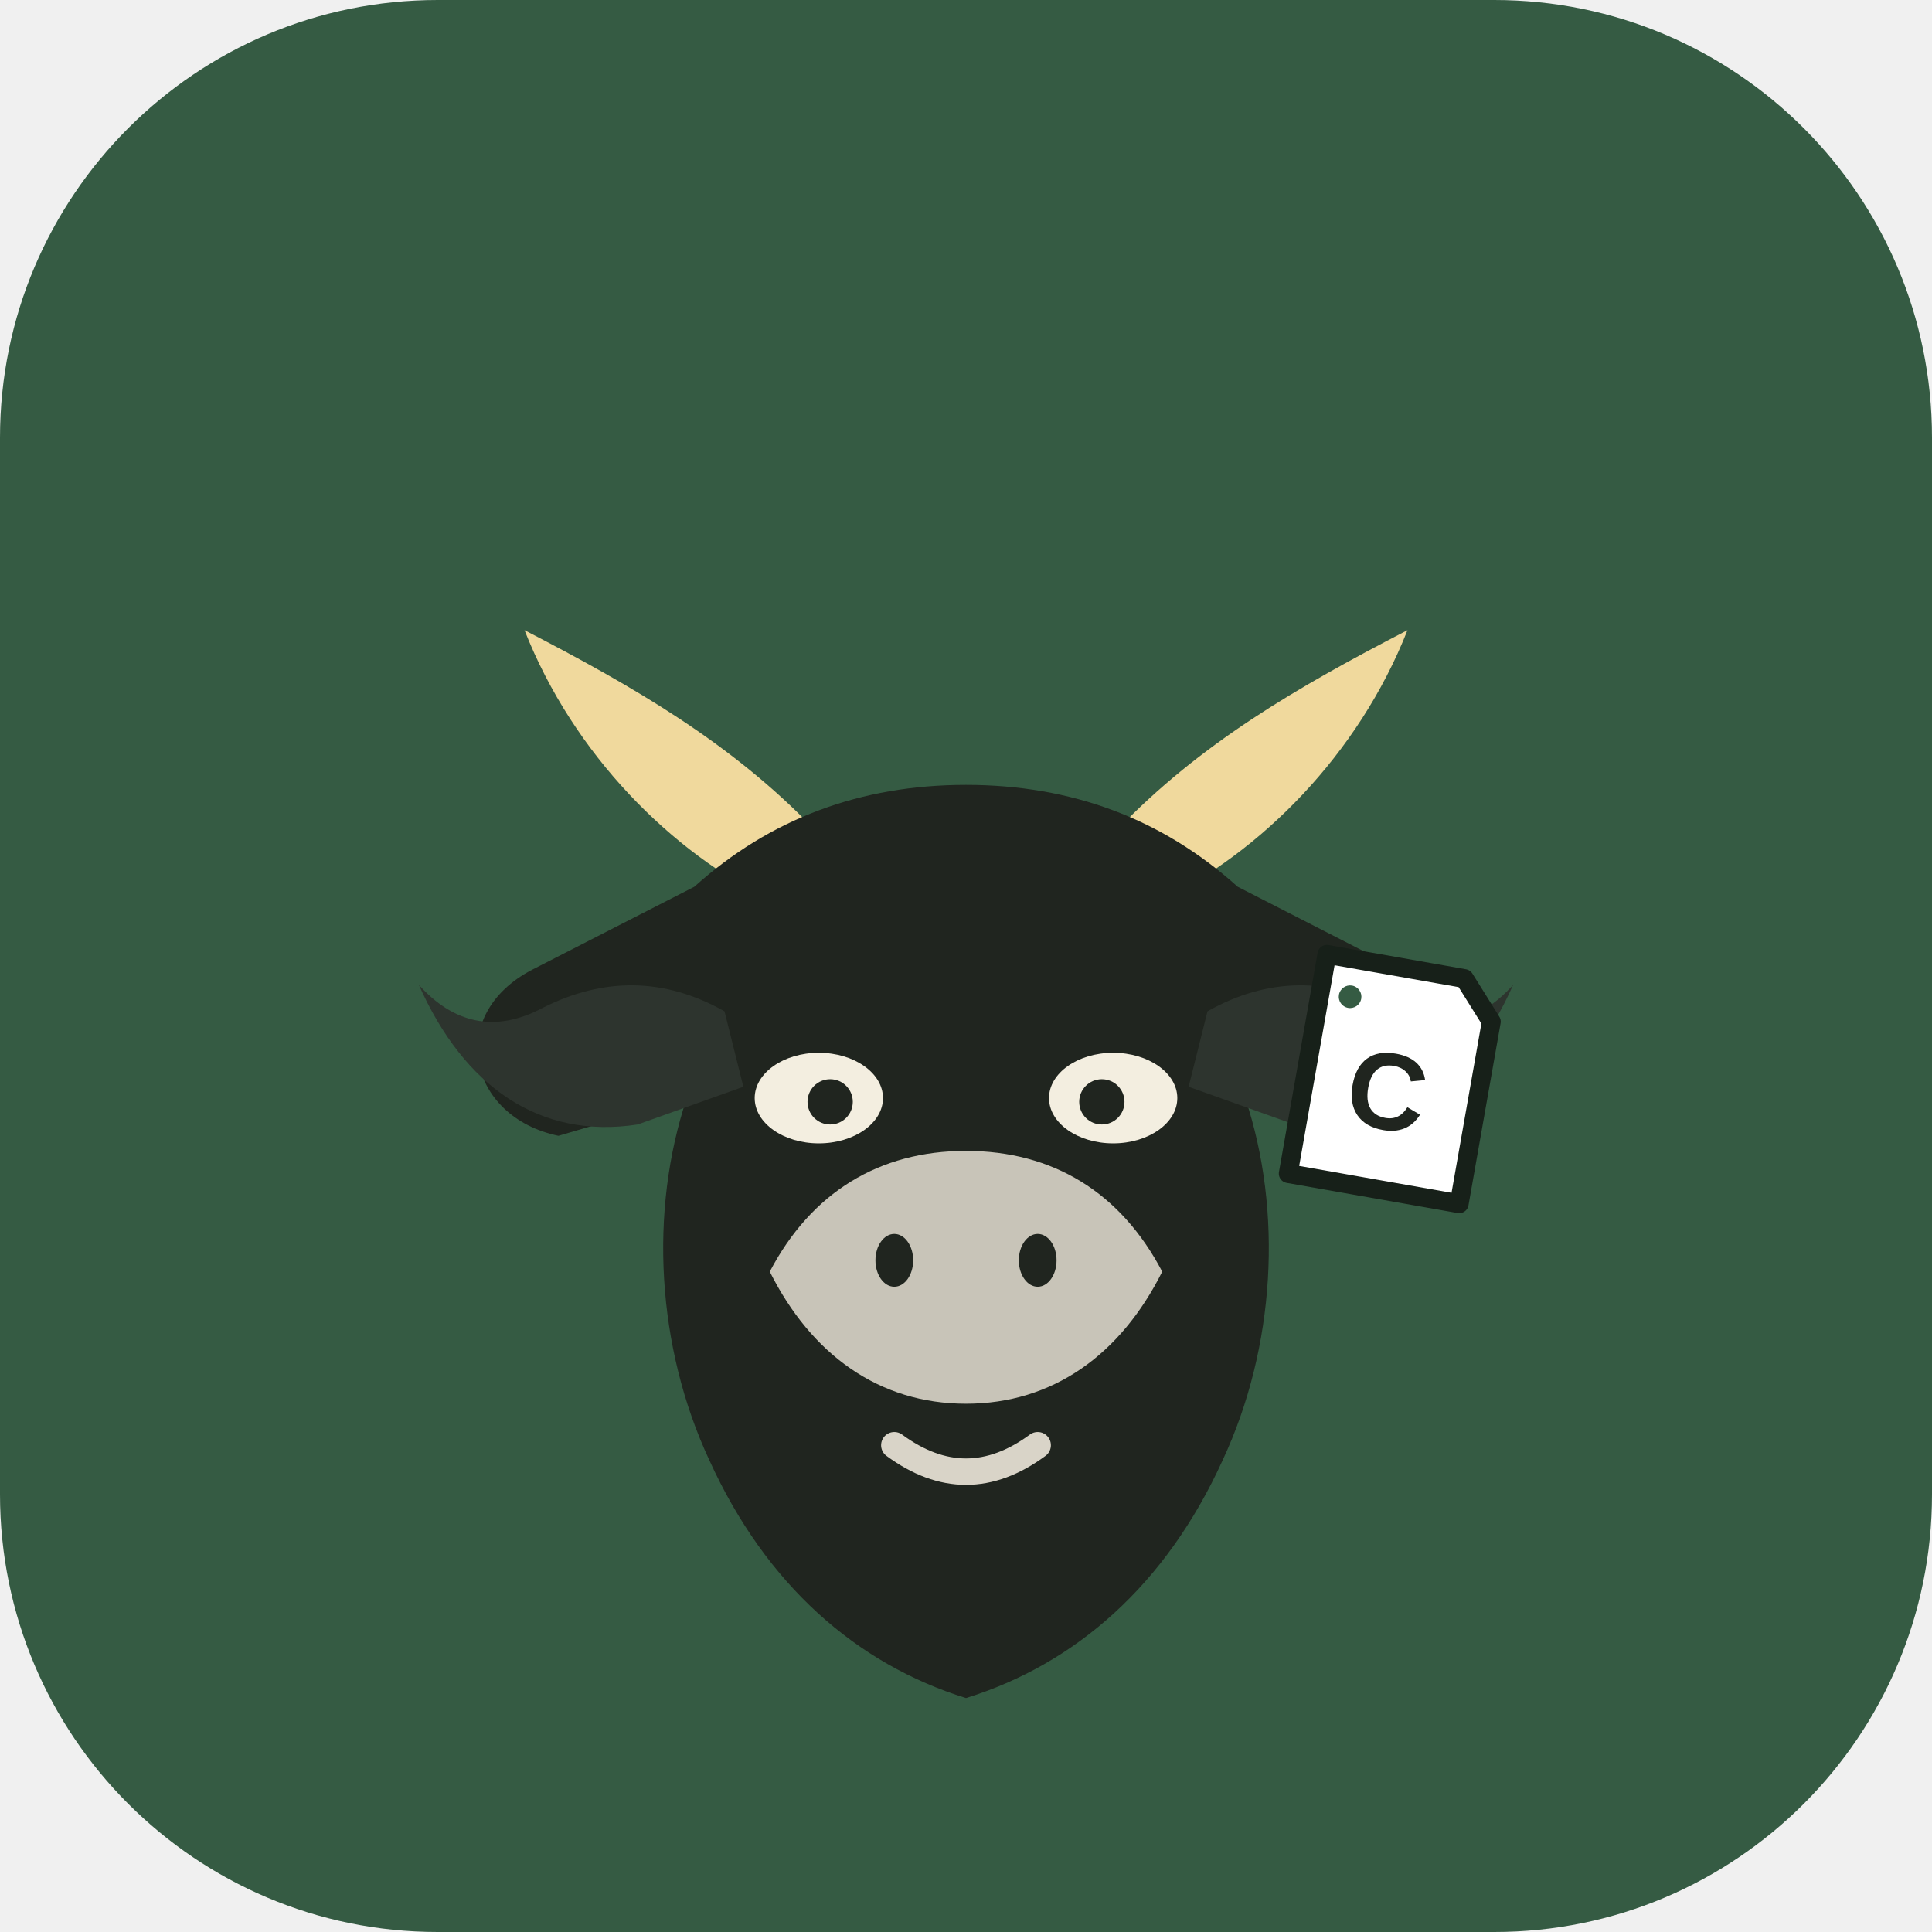
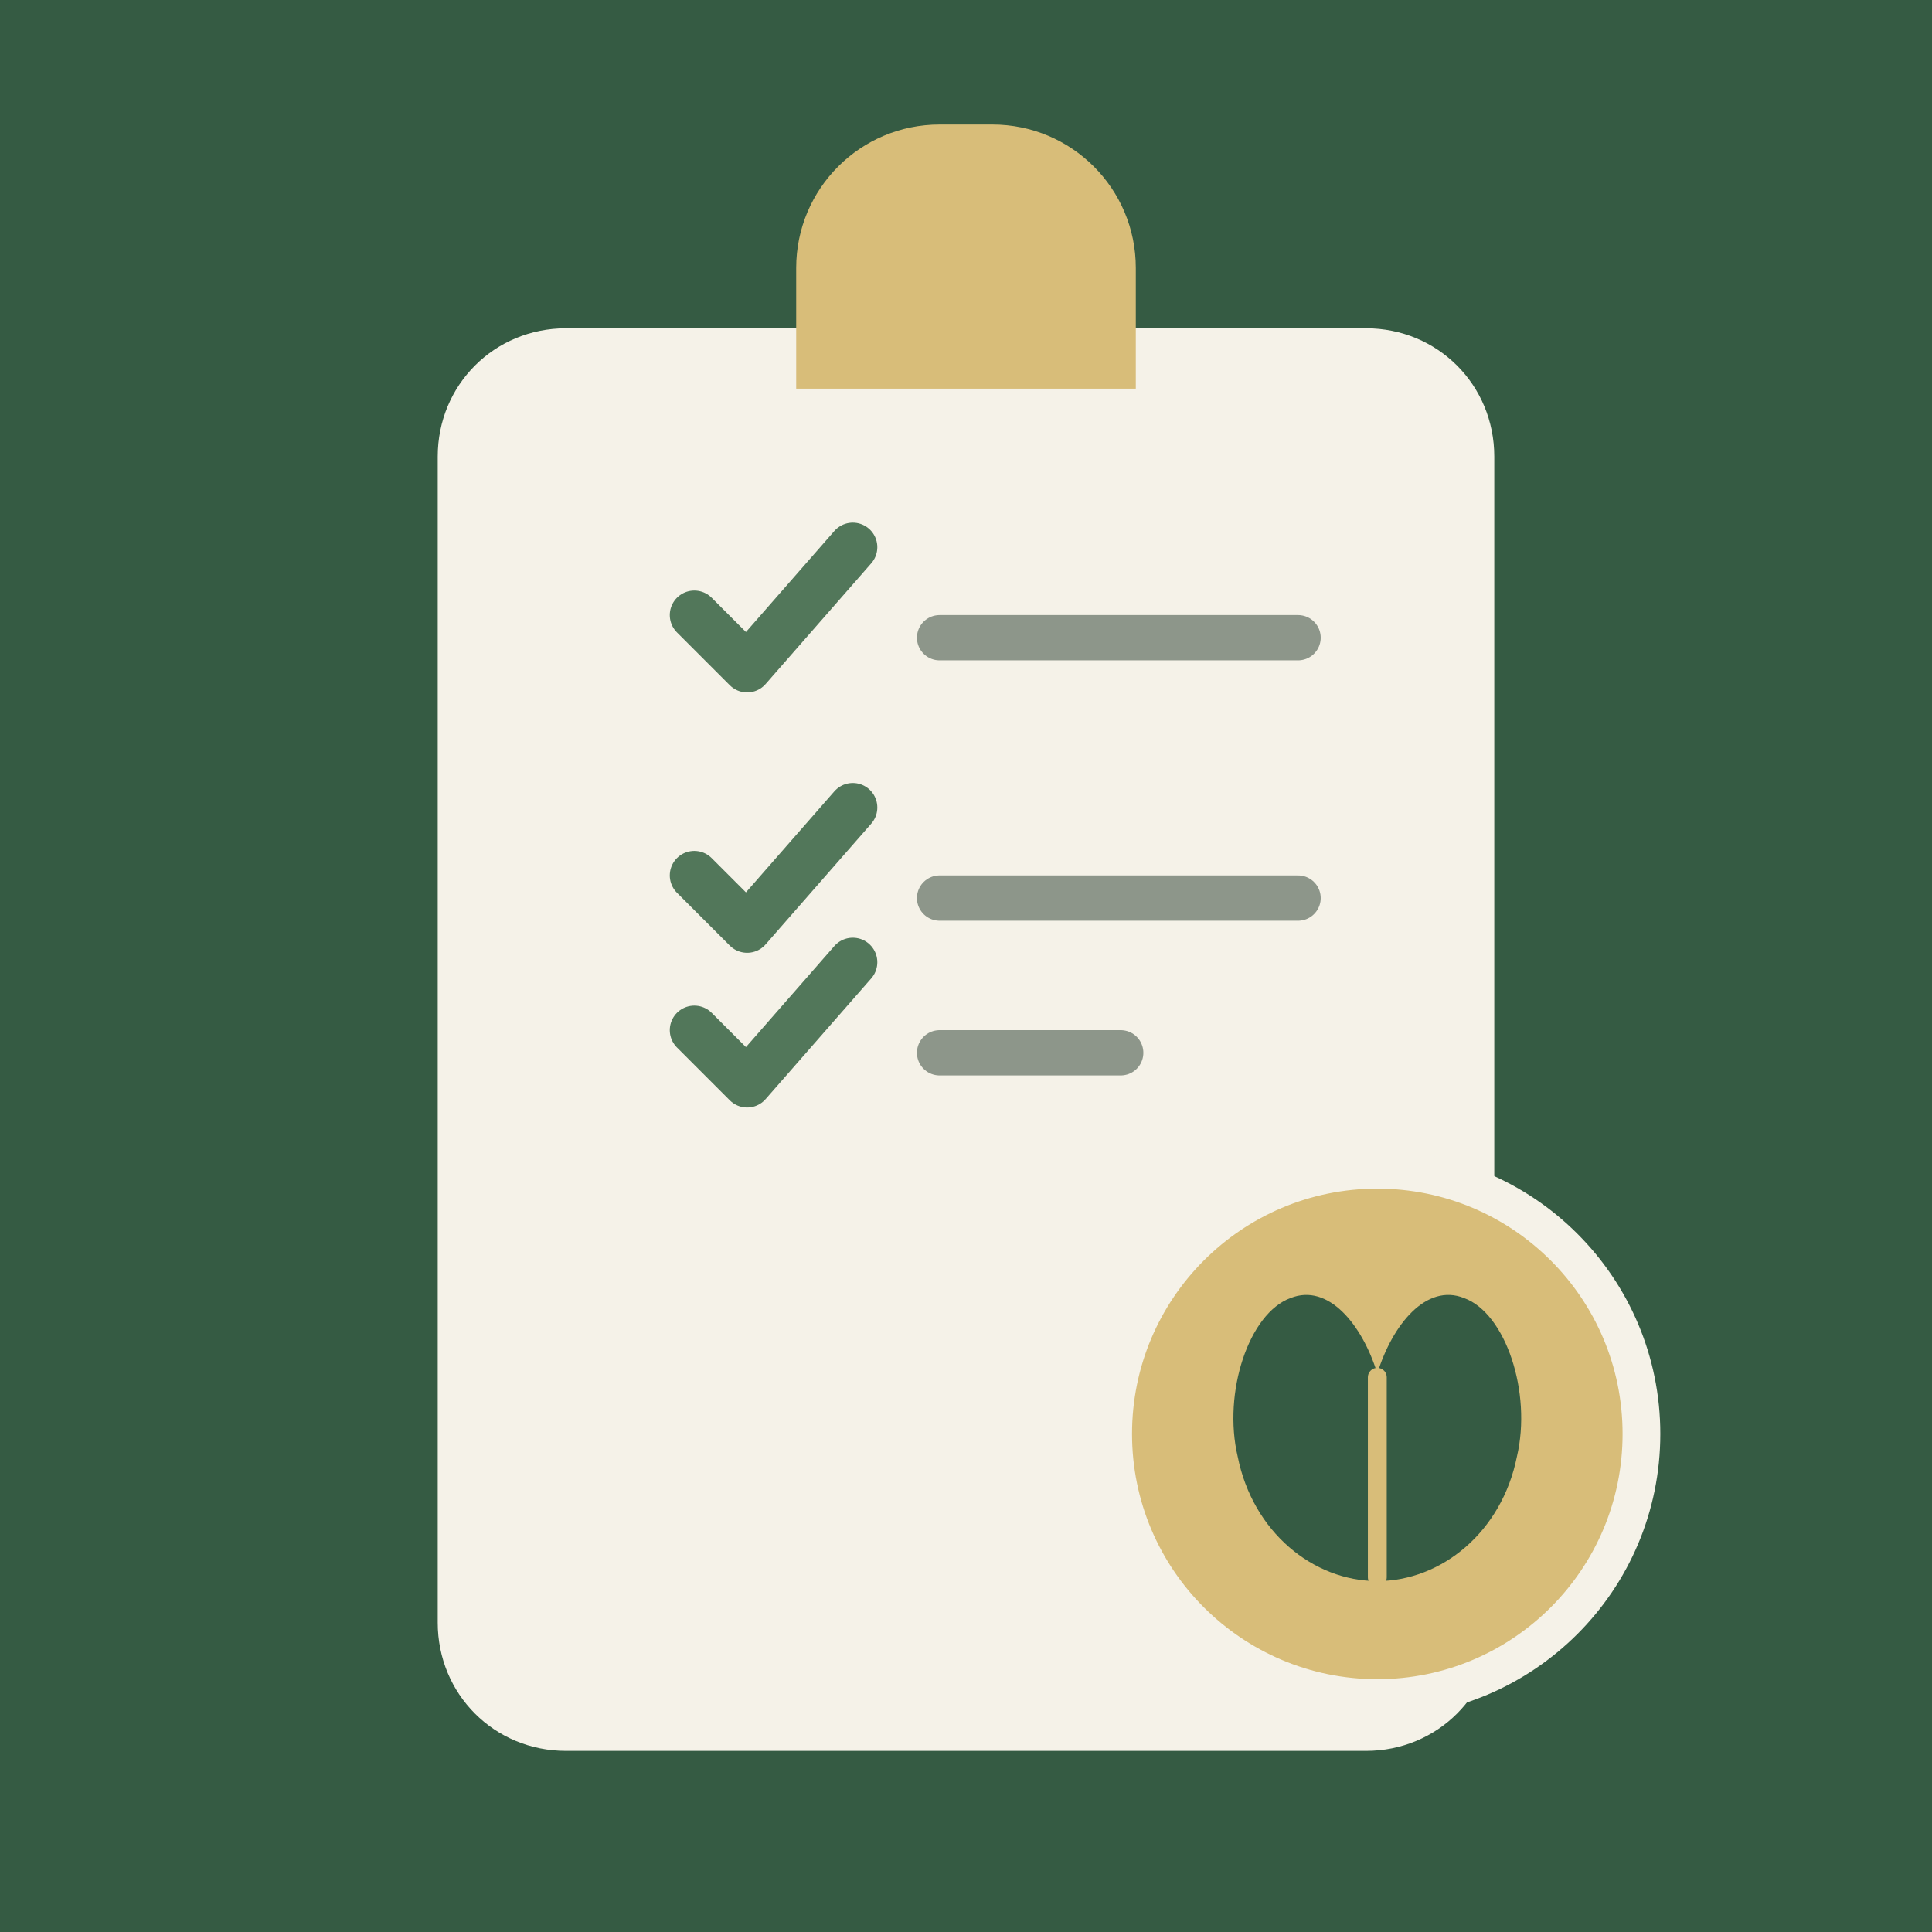
- <svg xmlns="http://www.w3.org/2000/svg" viewBox="0 0 512 512" role="img" aria-label="Black steer head with a C ear tag">
-   <rect width="512" height="512" rx="116" fill="#355b43" />
-   <path d="M205 239c-27-13-53-39-66-72 29 15 55 30 77 53l-11 19zm102 0c27-13 53-39 66-72-29 15-55 30-77 53l11 19z" fill="#f0d99d" />
-   <path d="M184 235c20-18 44-27 72-27s52 9 72 27l43 22c23 12 17 39-7 44l-34-10c10 30 8 66-6 96-15 33-39 54-68 63-29-9-53-30-68-63-14-30-16-66-6-96l-34 10c-24-5-30-32-7-44z" fill="#20251f" />
-   <path d="M192 268c-16-9-32-9-48-1-13 7-24 4-33-6 12 27 32 41 58 37l28-10zm128 0c16-9 32-9 48-1 13 7 24 4 33-6-12 27-32 41-58 37l-28-10z" fill="#2d342e" />
-   <ellipse cx="217" cy="291" rx="17" ry="12" fill="#f3eee0" />
-   <ellipse cx="295" cy="291" rx="17" ry="12" fill="#f3eee0" />
-   <circle cx="220" cy="292" r="6" fill="#20251f" />
-   <circle cx="292" cy="292" r="6" fill="#20251f" />
-   <path d="M204 337c11-21 29-32 52-32s41 11 52 32c-11 22-29 35-52 35s-41-13-52-35" fill="#c8c4b8" />
-   <ellipse cx="237" cy="334" rx="5" ry="7" fill="#20251f" />
-   <ellipse cx="275" cy="334" rx="5" ry="7" fill="#20251f" />
-   <path d="M237 383q19 14 38 0" fill="none" stroke="#d9d4c8" stroke-width="7" stroke-linecap="round" />
-   <g transform="rotate(10 367 281)">
-     <path d="M347 256h37l9 10v49h-46z" fill="#fff" stroke="#172019" stroke-width="5" stroke-linejoin="round" />
-     <circle cx="355" cy="266" r="3" fill="#355b43" />
-     <text x="369" y="299" text-anchor="middle" font-family="Arial,sans-serif" font-size="29" font-weight="800" fill="#20251f">C</text>
-   </g>
+ <svg xmlns="http://www.w3.org/2000/svg" viewBox="0 0 512 512" role="img" aria-label="Cowboy clipboard checklist and hoofprint">
+   <rect width="512" height="512" fill="#355b43" />
+   <path d="M150 87h212c19 0 34 15 34 34v309c0 19-15 34-34 34H150c-19 0-34-15-34-34V121c0-19 15-34 34-34z" fill="#f5f2e8" />
+   <path d="M211 71c0-21 17-38 38-38h14c21 0 38 17 38 38v32H211z" fill="#d8bd79" />
+   <path d="M184 163l14 14 28-32" fill="none" stroke="#52775a" stroke-width="13" stroke-linecap="round" stroke-linejoin="round" />
+   <path d="M249 169h95" fill="none" stroke="#8d968a" stroke-width="12" stroke-linecap="round" />
+   <path d="M184 232l14 14 28-32" fill="none" stroke="#52775a" stroke-width="13" stroke-linecap="round" stroke-linejoin="round" />
+   <path d="M249 238h95" fill="none" stroke="#8d968a" stroke-width="12" stroke-linecap="round" />
+   <path d="M184 273l14 14 28-32" fill="none" stroke="#52775a" stroke-width="13" stroke-linecap="round" stroke-linejoin="round" />
+   <path d="M249 279h48" fill="none" stroke="#8d968a" stroke-width="12" stroke-linecap="round" />
+   <circle cx="365" cy="380" r="70" fill="#d8bd79" stroke="#f5f2e8" stroke-width="10" />
+   <path d="M328 386c-4-17 3-38 14-42 10-4 19 7 23 20 4-13 13-24 23-20 11 4 18 25 14 42-4 20-20 33-37 33s-33-13-37-33z" fill="#355b43" />
+   <path d="M365 365v53" fill="none" stroke="#d8bd79" stroke-width="5" stroke-linecap="round" />
</svg>
